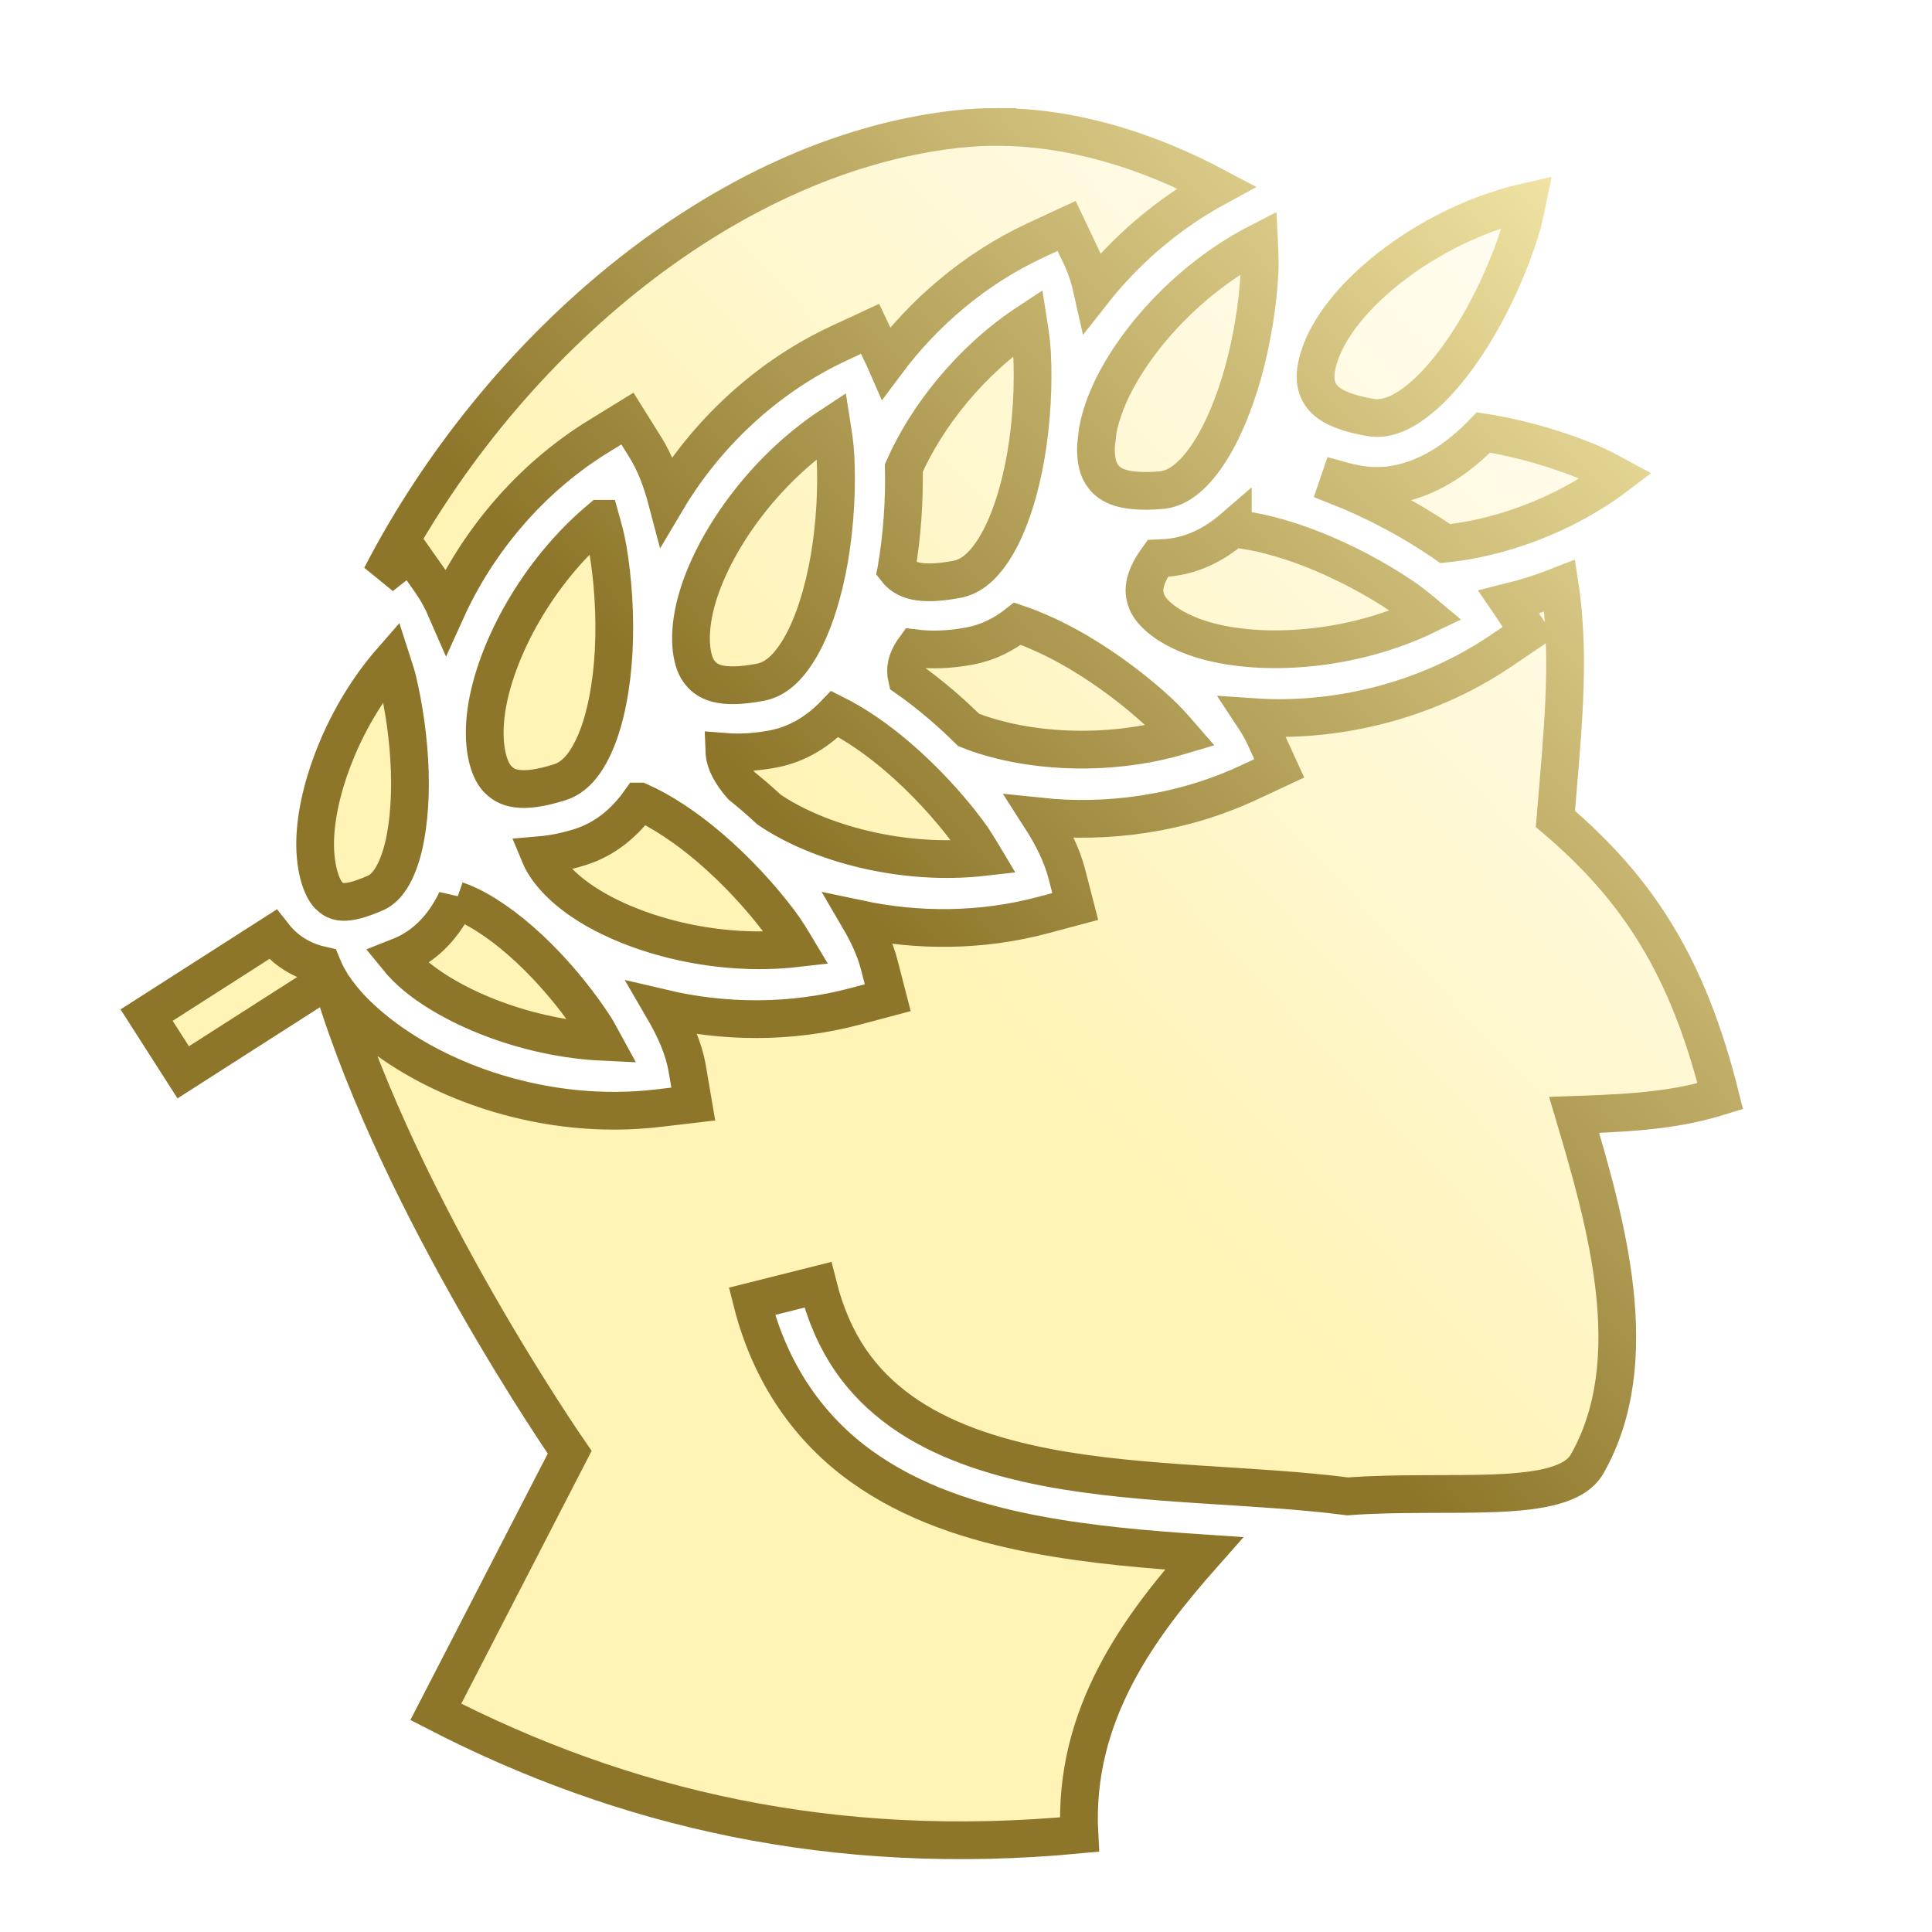
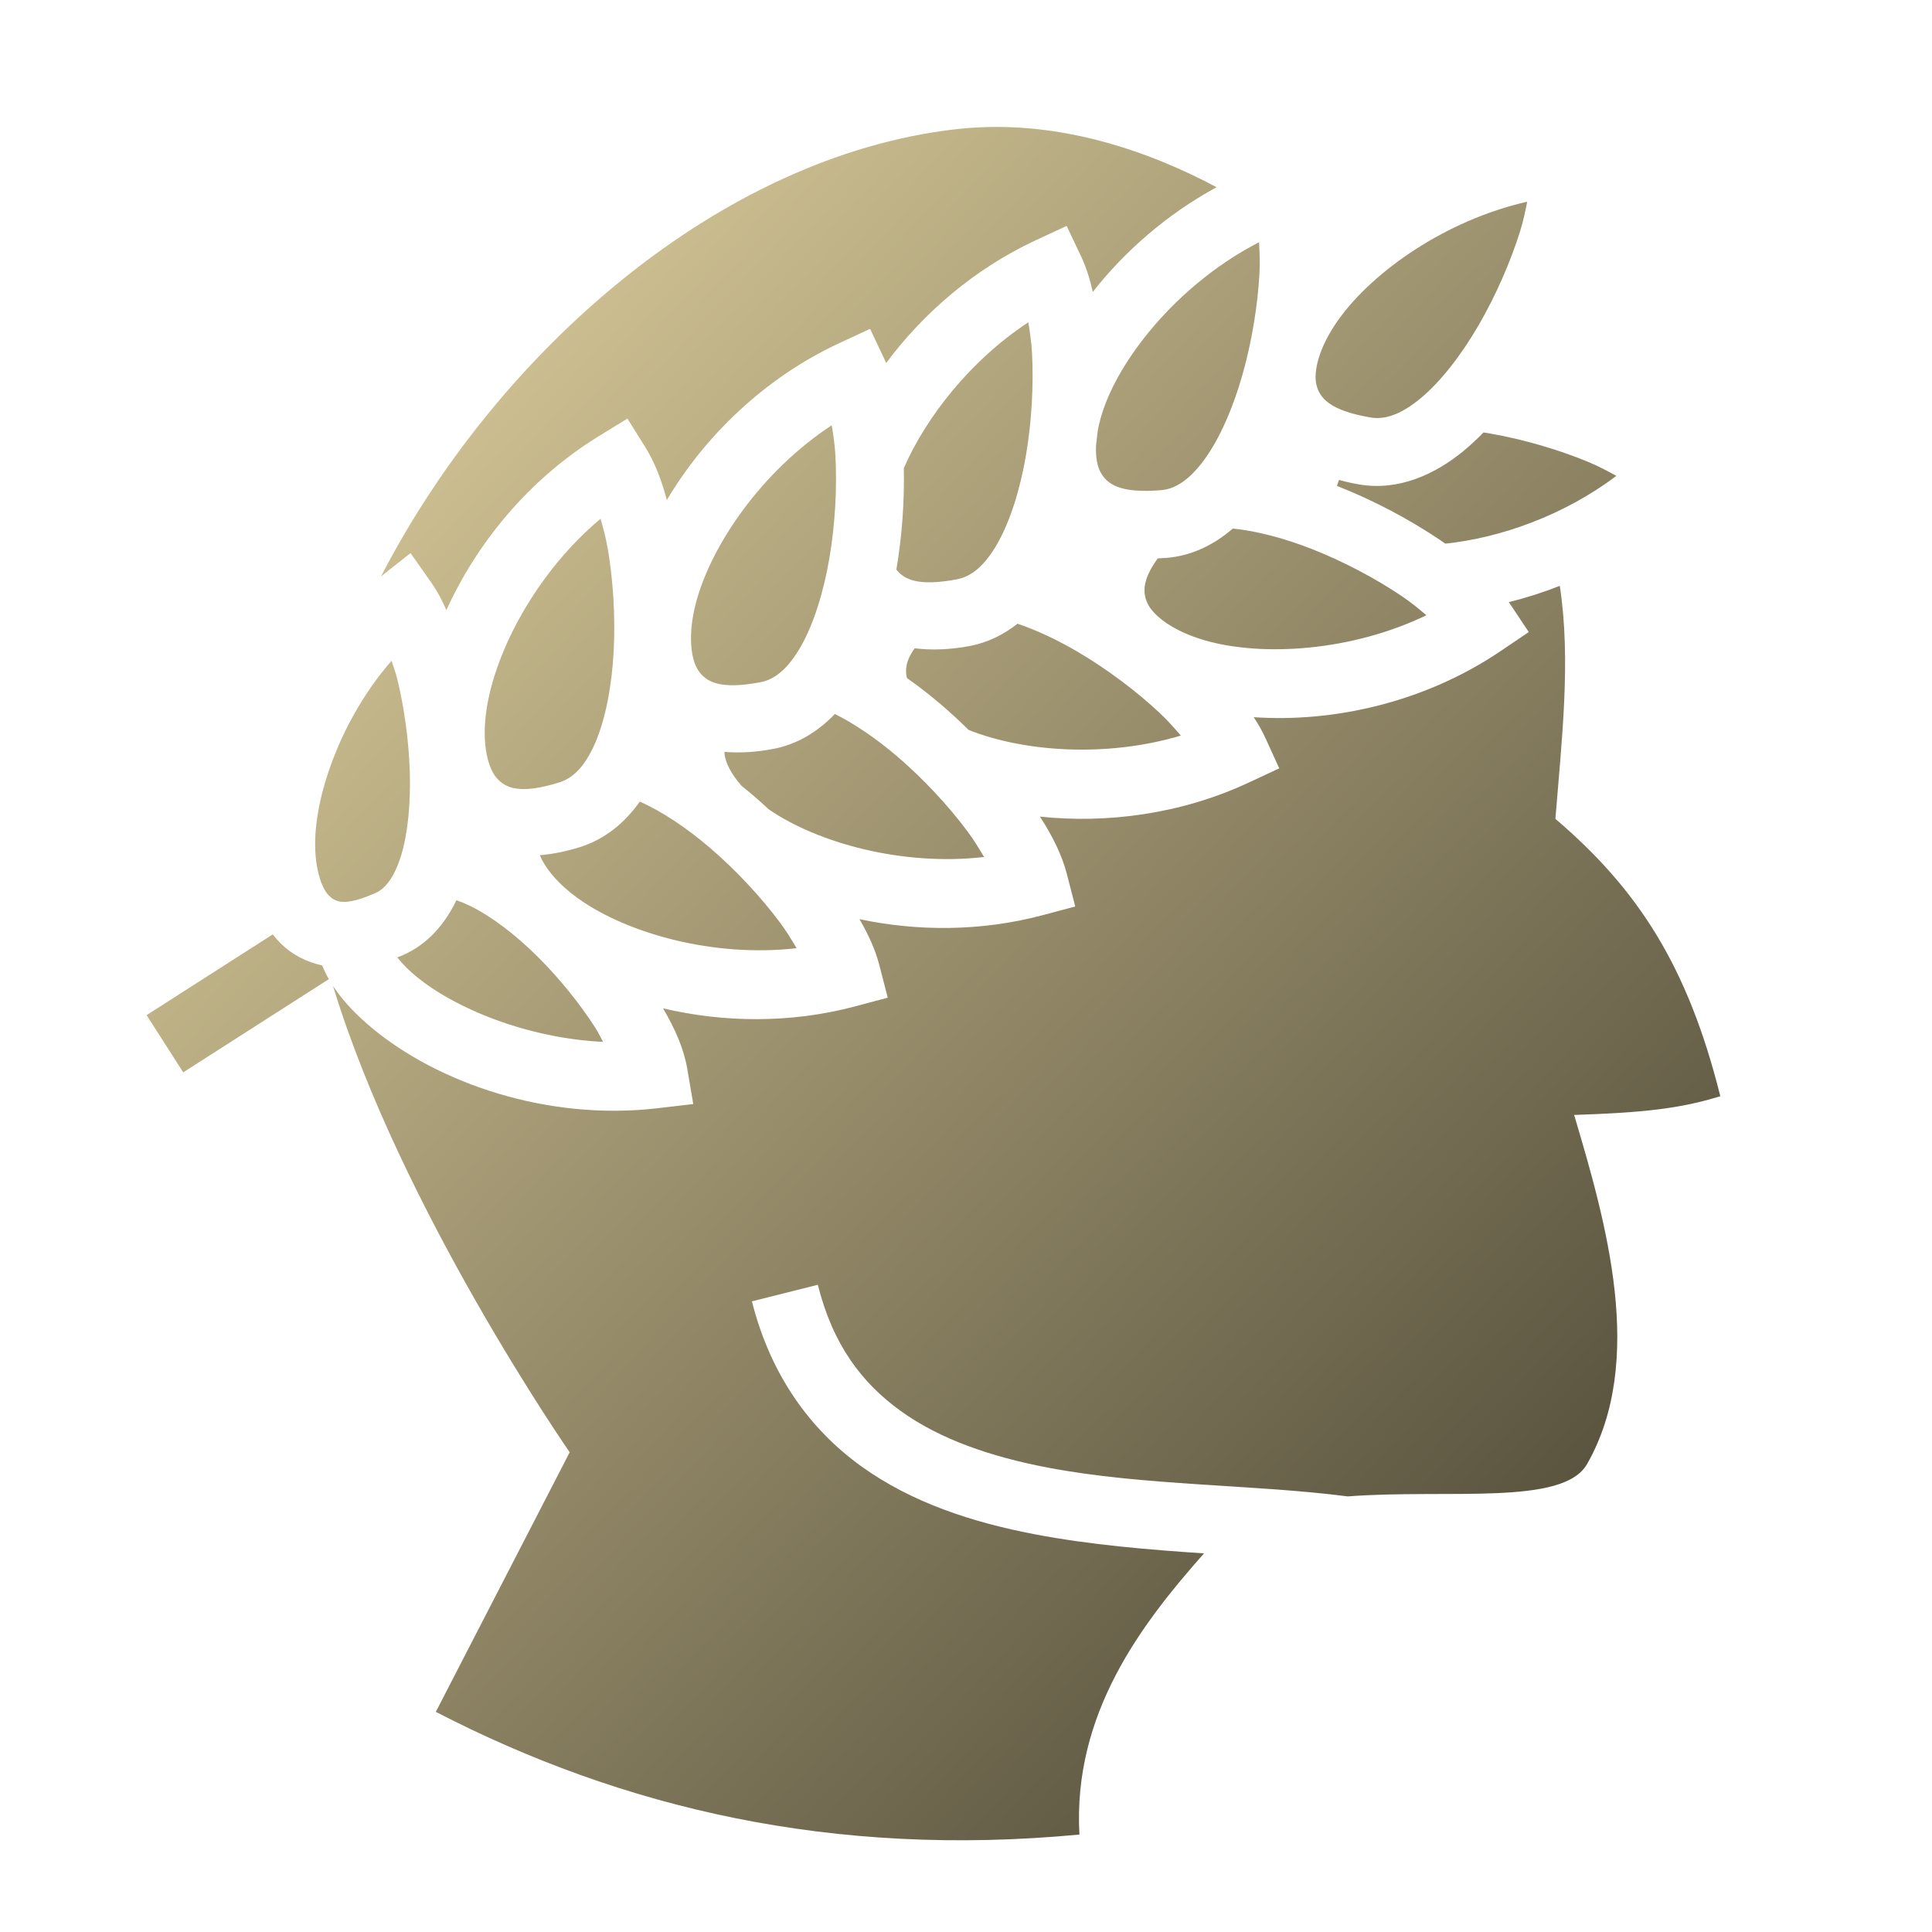
- <svg xmlns="http://www.w3.org/2000/svg" viewBox="0 0 512 512" style="height: 512px; width: 512px;">
+ <svg xmlns="http://www.w3.org/2000/svg" viewBox="0 0 512 512">
  <defs>
-     <linearGradient id="bg-gradient" x1="0" x2="1" y1="1" y2="0">
-       <stop offset="50%" stop-color="rgb(255, 243, 181)" stop-opacity="1" />
-       <stop offset="100%" stop-color="rgb(255, 255, 255)" stop-opacity="1" />
+     <linearGradient id="bg-gradient" x1="0" x2="1" y1="0" y2="1">
+       <stop offset="0%" stop-color="rgb(235, 219, 166)" />
+       <stop offset="100%" stop-color="rgb(65, 61, 46)" />
    </linearGradient>
-     <linearGradient id="stroke-gradient" x1="0" x2="1" y1="1" y2="0">
-       <stop offset="50%" stop-color="rgb(141, 118, 42)" stop-opacity="1" />
-       <stop offset="100%" stop-color="rgb(255, 243, 181)" stop-opacity="1" />
+     <linearGradient id="stroke-gradient" x1="0" x2="1" y1="0" y2="1">
+       <stop offset="0%" stop-color="rgb(236, 219, 166)" />
+       <stop offset="100%" stop-color="rgb(66, 61, 46)" />
    </linearGradient>
  </defs>
-   <g class="" transform="translate(0,0)" style="">
-     <path d="M264.234 33.64a94.945 94.945 0 0 0-10.957.608C190.895 41.376 131.82 93.06 100.975 152.756c.118-.095.234-.193.353-.287l7.463-5.899 5.477 7.778c1.554 2.208 2.872 4.663 4.033 7.34 7.928-17.487 21.63-34.571 40.363-46.084l7.61-4.676 4.734 7.572c2.502 4.003 4.31 8.702 5.713 14.016 9.889-16.645 25.602-32.252 45.758-41.608l8.101-3.76 3.822 8.073c.153.323.298.652.442.982 9.782-13.132 23.275-24.935 39.728-32.572l8.102-3.762 3.822 8.072c1.356 2.864 2.351 6.017 3.104 9.416 8.43-10.724 19.573-20.548 32.812-27.744-18.601-9.895-38.4-15.936-58.178-15.972zm140.498 19.813c-21.58 4.89-40.88 18.458-50.029 31.264-5.337 7.47-6.704 14.015-5.808 17.388.895 3.374 3.457 6.667 14.306 8.53 3.785.65 8.053-.756 13.291-5.094 5.239-4.338 10.728-11.384 15.358-19.36 4.629-7.974 8.462-16.865 10.949-24.75.915-2.9 1.414-5.45 1.933-7.978zm-71.066 10.74c-19.686 10.104-35.007 28.047-40.684 42.725-1.002 2.592-1.669 5.007-2.07 7.205-.134 1.34-.288 2.68-.46 4.022-.123 3.113.378 5.538 1.23 7.058 1.706 3.045 5.005 5.597 15.976 4.703 3.827-.312 7.612-2.734 11.608-8.238 3.995-5.505 7.56-13.695 10.06-22.57 2.5-8.876 4-18.44 4.45-26.696.164-3.037.016-5.63-.11-8.209zm-61.148 21.221c-15.32 10.048-27.077 25.116-32.995 38.63.178 8.541-.428 17.78-1.966 26.833-.003.02-.008.039-.012.059 2.075 2.643 5.784 4.535 16.084 2.58 3.772-.716 7.28-3.525 10.668-9.422 3.388-5.898 6.065-14.421 7.61-23.512 1.544-9.09 2.021-18.762 1.591-27.018-.158-3.037-.581-5.6-.98-8.15zm-52.096 27.28c-18.503 12.135-31.833 31.6-35.92 46.798-2.384 8.867-1.373 15.474.646 18.32 2.02 2.847 5.57 5.036 16.385 2.983 3.773-.716 7.28-3.527 10.668-9.424 3.389-5.897 6.065-14.419 7.61-23.51 1.544-9.09 2.021-18.761 1.591-27.017-.158-3.038-.581-5.6-.98-8.15zm172.715 1.915a64.957 64.957 0 0 1-5.164 4.795c-7.692 6.37-17.404 10.759-27.819 8.971a53.37 53.37 0 0 1-5.308-1.19c-.211.553-.393 1.083-.545 1.585 9.883 3.882 19.338 8.95 27.293 14.312.488.329.951.657 1.427.986 14.312-1.453 31.422-7.418 45.325-17.963-2.27-1.23-4.543-2.485-7.352-3.652-7.635-3.17-16.909-5.96-25.992-7.549-.624-.109-1.244-.198-1.865-.295zm-233.983 22.87c-16.968 14.203-27.946 35.087-30.238 50.658-1.337 9.083.435 15.528 2.772 18.12 2.336 2.593 6.118 4.353 16.62 1.057 3.664-1.15 6.82-4.348 9.5-10.6 2.68-6.25 4.35-15.025 4.827-24.234.477-9.208-.174-18.869-1.56-27.02-.511-2.998-1.228-5.495-1.92-7.981zm167.551 2.595c-4.894 4.226-10.774 7.219-17.586 7.774-.776.063-1.542.098-2.305.129-4.164 5.764-3.952 9.104-2.789 11.761 1.4 3.198 6.544 7.467 15.371 9.99 15.132 4.326 38.685 2.928 58.618-6.681-1.981-1.656-3.96-3.338-6.483-5.04-6.855-4.62-15.39-9.193-23.978-12.552-7.288-2.85-14.632-4.777-20.848-5.38zm86.656 15.182a106.836 106.836 0 0 1-13.511 4.318c.112.164.23.326.34.49l4.949 7.434-7.397 5.006c-20.412 13.818-44.598 18.985-65.494 17.557 1.179 1.786 2.212 3.592 3.055 5.435l3.713 8.123-8.094 3.776c-18.069 8.427-37.682 10.878-55.32 9.015 3.324 5.162 5.82 10.156 7.115 15.174l2.232 8.648-8.63 2.3c-16.504 4.394-33.356 4.273-48.56 1.052 2.399 4.105 4.226 8.128 5.268 12.166l2.233 8.648-8.631 2.3c-17.359 4.621-35.103 4.246-50.908.525 3.2 5.494 5.503 10.687 6.41 16.017l1.59 9.344-9.414 1.103c-29.326 3.442-58.181-6.708-75.637-21.18-4.087-3.387-7.717-7.113-10.414-11.218 17.989 59.19 62.717 123.576 62.717 123.576l-35.479 68.797c49.496 25.554 105.19 38.708 170.56 32.514-1.767-32.096 16.473-55.814 33.022-74.514-14.59-.975-29.987-2.226-44.846-5.064-16.51-3.155-32.54-8.341-46.003-18.032-13.464-9.69-24.033-24.105-28.956-43.7l17.458-4.387c3.99 15.88 11.622 26 22.011 33.478 10.39 7.478 23.863 12.094 38.87 14.961 25.516 4.875 54.75 4.428 79.554 7.643 26.748-2.02 57.07 2.601 63.441-8.596 15.568-27.36 5.054-63.93-3.44-92.492 18.463-.61 28.178-1.69 38.735-4.967-8.607-34.5-21.86-54.883-43.703-73.5 1.629-20.453 4.194-42.05 1.164-61.75zm-143.705 10.031c-3.632 2.872-7.843 4.998-12.672 5.914-5.147.977-10.06 1.154-14.574.598-2.391 3.278-2.569 5.739-2.08 7.879 3.149 2.201 6.213 4.6 9.176 7.135a140.092 140.092 0 0 1 7.195 6.628c14.405 5.749 36.32 7.451 56.233 1.496-1.694-1.947-3.382-3.92-5.604-5.998-6.039-5.646-13.746-11.51-21.695-16.183-5.387-3.167-10.897-5.746-15.979-7.469zm-165.892 9.828C91.6 189.035 84.35 207.673 83.58 221.33c-.47 8.343 1.653 14.076 3.498 15.916 1.846 1.84 4.091 3.065 12.469-.613 2.48-1.089 4.922-4.003 6.73-9.848 1.808-5.845 2.59-13.96 2.32-22.369-.268-8.409-1.532-17.143-3.308-24.436-.448-1.84-1.006-3.23-1.525-4.865zm117.484 14.098c-4.367 4.56-9.797 8.02-16.357 9.266-4.519.857-8.861 1.105-12.909.779.005.14.01.28.02.418.17 2.194 1.611 5.283 4.533 8.59 1.106.886 2.201 1.789 3.281 2.713a137.466 137.466 0 0 1 3.963 3.544c12.956 8.865 35.325 15.08 57.012 12.59-1.326-2.214-2.642-4.454-4.465-6.888-4.955-6.618-11.512-13.74-18.52-19.735-5.473-4.682-11.249-8.637-16.558-11.277zm-51.684 23.215c-3.888 5.477-9.097 9.938-15.865 12.062-3.643 1.144-7.216 1.857-10.646 2.15 1.39 3.355 4.753 7.65 10.494 11.69 12.87 9.058 35.571 15.474 57.555 12.95-1.327-2.215-2.642-4.455-4.465-6.89-4.956-6.617-11.515-13.74-18.522-19.734-6.165-5.274-12.72-9.645-18.55-12.228zm-48.607 26.136c-2.982 6.2-7.496 11.62-14.174 14.551-.504.222-1.01.415-1.515.615a34.936 34.936 0 0 0 4.89 4.92c10.574 8.766 29.946 16.537 49.654 17.452-.717-1.297-1.208-2.436-2.085-3.8-3.937-6.115-9.315-12.875-15.207-18.734-5.892-5.858-12.349-10.798-18.014-13.533a32.419 32.419 0 0 0-3.549-1.47zm-48.676 9.061l-33.43 21.395 9.704 15.162 38.591-24.698a30.468 30.468 0 0 1-1.767-3.634c-4.235-.94-8.022-2.876-11.012-5.858a26.53 26.53 0 0 1-2.086-2.367z" fill="url(#bg-gradient)" fill-opacity="1" stroke="url(#stroke-gradient)" stroke-opacity="1" stroke-width="10">[
- s]*</path>
+   <g transform-origin="center" transform="">
+     <path d="M264.234 33.64a94.945 94.945 0 0 0-10.957.608C190.895 41.376 131.82 93.06 100.975 152.756c.118-.095.234-.193.353-.287l7.463-5.899 5.477 7.778c1.554 2.208 2.872 4.663 4.033 7.34 7.928-17.487 21.63-34.571 40.363-46.084l7.61-4.676 4.734 7.572c2.502 4.003 4.31 8.702 5.713 14.016 9.889-16.645 25.602-32.252 45.758-41.608l8.101-3.76 3.822 8.073c.153.323.298.652.442.982 9.782-13.132 23.275-24.935 39.728-32.572l8.102-3.762 3.822 8.072c1.356 2.864 2.351 6.017 3.104 9.416 8.43-10.724 19.573-20.548 32.812-27.744-18.601-9.895-38.4-15.936-58.178-15.972zm140.498 19.813c-21.58 4.89-40.88 18.458-50.029 31.264-5.337 7.47-6.704 14.015-5.808 17.388.895 3.374 3.457 6.667 14.306 8.53 3.785.65 8.053-.756 13.291-5.094 5.239-4.338 10.728-11.384 15.358-19.36 4.629-7.974 8.462-16.865 10.949-24.75.915-2.9 1.414-5.45 1.933-7.978zm-71.066 10.74c-19.686 10.104-35.007 28.047-40.684 42.725-1.002 2.592-1.669 5.007-2.07 7.205-.134 1.34-.288 2.68-.46 4.022-.123 3.113.378 5.538 1.23 7.058 1.706 3.045 5.005 5.597 15.976 4.703 3.827-.312 7.612-2.734 11.608-8.238 3.995-5.505 7.56-13.695 10.06-22.57 2.5-8.876 4-18.44 4.45-26.696.164-3.037.016-5.63-.11-8.209zm-61.148 21.221c-15.32 10.048-27.077 25.116-32.995 38.63.178 8.541-.428 17.78-1.966 26.833-.003.02-.008.039-.012.059 2.075 2.643 5.784 4.535 16.084 2.58 3.772-.716 7.28-3.525 10.668-9.422 3.388-5.898 6.065-14.421 7.61-23.512 1.544-9.09 2.021-18.762 1.591-27.018-.158-3.037-.581-5.6-.98-8.15zm-52.096 27.28c-18.503 12.135-31.833 31.6-35.92 46.798-2.384 8.867-1.373 15.474.646 18.32 2.02 2.847 5.57 5.036 16.385 2.983 3.773-.716 7.28-3.527 10.668-9.424 3.389-5.897 6.065-14.419 7.61-23.51 1.544-9.09 2.021-18.761 1.591-27.017-.158-3.038-.581-5.6-.98-8.15zm172.715 1.915a64.957 64.957 0 0 1-5.164 4.795c-7.692 6.37-17.404 10.759-27.819 8.971a53.37 53.37 0 0 1-5.308-1.19c-.211.553-.393 1.083-.545 1.585 9.883 3.882 19.338 8.95 27.293 14.312.488.329.951.657 1.427.986 14.312-1.453 31.422-7.418 45.325-17.963-2.27-1.23-4.543-2.485-7.352-3.652-7.635-3.17-16.909-5.96-25.992-7.549-.624-.109-1.244-.198-1.865-.295zm-233.983 22.87c-16.968 14.203-27.946 35.087-30.238 50.658-1.337 9.083.435 15.528 2.772 18.12 2.336 2.593 6.118 4.353 16.62 1.057 3.664-1.15 6.82-4.348 9.5-10.6 2.68-6.25 4.35-15.025 4.827-24.234.477-9.208-.174-18.869-1.56-27.02-.511-2.998-1.228-5.495-1.92-7.981zm167.551 2.595c-4.894 4.226-10.774 7.219-17.586 7.774-.776.063-1.542.098-2.305.129-4.164 5.764-3.952 9.104-2.789 11.761 1.4 3.198 6.544 7.467 15.371 9.99 15.132 4.326 38.685 2.928 58.618-6.681-1.981-1.656-3.96-3.338-6.483-5.04-6.855-4.62-15.39-9.193-23.978-12.552-7.288-2.85-14.632-4.777-20.848-5.38zm86.656 15.182a106.836 106.836 0 0 1-13.511 4.318c.112.164.23.326.34.49l4.949 7.434-7.397 5.006c-20.412 13.818-44.598 18.985-65.494 17.557 1.179 1.786 2.212 3.592 3.055 5.435l3.713 8.123-8.094 3.776c-18.069 8.427-37.682 10.878-55.32 9.015 3.324 5.162 5.82 10.156 7.115 15.174l2.232 8.648-8.63 2.3c-16.504 4.394-33.356 4.273-48.56 1.052 2.399 4.105 4.226 8.128 5.268 12.166l2.233 8.648-8.631 2.3c-17.359 4.621-35.103 4.246-50.908.525 3.2 5.494 5.503 10.687 6.41 16.017l1.59 9.344-9.414 1.103c-29.326 3.442-58.181-6.708-75.637-21.18-4.087-3.387-7.717-7.113-10.414-11.218 17.989 59.19 62.717 123.576 62.717 123.576l-35.479 68.797c49.496 25.554 105.19 38.708 170.56 32.514-1.767-32.096 16.473-55.814 33.022-74.514-14.59-.975-29.987-2.226-44.846-5.064-16.51-3.155-32.54-8.341-46.003-18.032-13.464-9.69-24.033-24.105-28.956-43.7l17.458-4.387c3.99 15.88 11.622 26 22.011 33.478 10.39 7.478 23.863 12.094 38.87 14.961 25.516 4.875 54.75 4.428 79.554 7.643 26.748-2.02 57.07 2.601 63.441-8.596 15.568-27.36 5.054-63.93-3.44-92.492 18.463-.61 28.178-1.69 38.735-4.967-8.607-34.5-21.86-54.883-43.703-73.5 1.629-20.453 4.194-42.05 1.164-61.75zm-143.705 10.031c-3.632 2.872-7.843 4.998-12.672 5.914-5.147.977-10.06 1.154-14.574.598-2.391 3.278-2.569 5.739-2.08 7.879 3.149 2.201 6.213 4.6 9.176 7.135a140.092 140.092 0 0 1 7.195 6.628c14.405 5.749 36.32 7.451 56.233 1.496-1.694-1.947-3.382-3.92-5.604-5.998-6.039-5.646-13.746-11.51-21.695-16.183-5.387-3.167-10.897-5.746-15.979-7.469zm-165.892 9.828C91.6 189.035 84.35 207.673 83.58 221.33c-.47 8.343 1.653 14.076 3.498 15.916 1.846 1.84 4.091 3.065 12.469-.613 2.48-1.089 4.922-4.003 6.73-9.848 1.808-5.845 2.59-13.96 2.32-22.369-.268-8.409-1.532-17.143-3.308-24.436-.448-1.84-1.006-3.23-1.525-4.865zm117.484 14.098c-4.367 4.56-9.797 8.02-16.357 9.266-4.519.857-8.861 1.105-12.909.779.005.14.01.28.02.418.17 2.194 1.611 5.283 4.533 8.59 1.106.886 2.201 1.789 3.281 2.713a137.466 137.466 0 0 1 3.963 3.544c12.956 8.865 35.325 15.08 57.012 12.59-1.326-2.214-2.642-4.454-4.465-6.888-4.955-6.618-11.512-13.74-18.52-19.735-5.473-4.682-11.249-8.637-16.558-11.277zm-51.684 23.215c-3.888 5.477-9.097 9.938-15.865 12.062-3.643 1.144-7.216 1.857-10.646 2.15 1.39 3.355 4.753 7.65 10.494 11.69 12.87 9.058 35.571 15.474 57.555 12.95-1.327-2.215-2.642-4.455-4.465-6.89-4.956-6.617-11.515-13.74-18.522-19.734-6.165-5.274-12.72-9.645-18.55-12.228zm-48.607 26.136c-2.982 6.2-7.496 11.62-14.174 14.551-.504.222-1.01.415-1.515.615a34.936 34.936 0 0 0 4.89 4.92c10.574 8.766 29.946 16.537 49.654 17.452-.717-1.297-1.208-2.436-2.085-3.8-3.937-6.115-9.315-12.875-15.207-18.734-5.892-5.858-12.349-10.798-18.014-13.533a32.419 32.419 0 0 0-3.549-1.47zm-48.676 9.061l-33.43 21.395 9.704 15.162 38.591-24.698a30.468 30.468 0 0 1-1.767-3.634c-4.235-.94-8.022-2.876-11.012-5.858a26.53 26.53 0 0 1-2.086-2.367z" fill="url(#bg-gradient)" stroke="url(#stroke-gradient)" stroke-width="0" />
  </g>
</svg>
